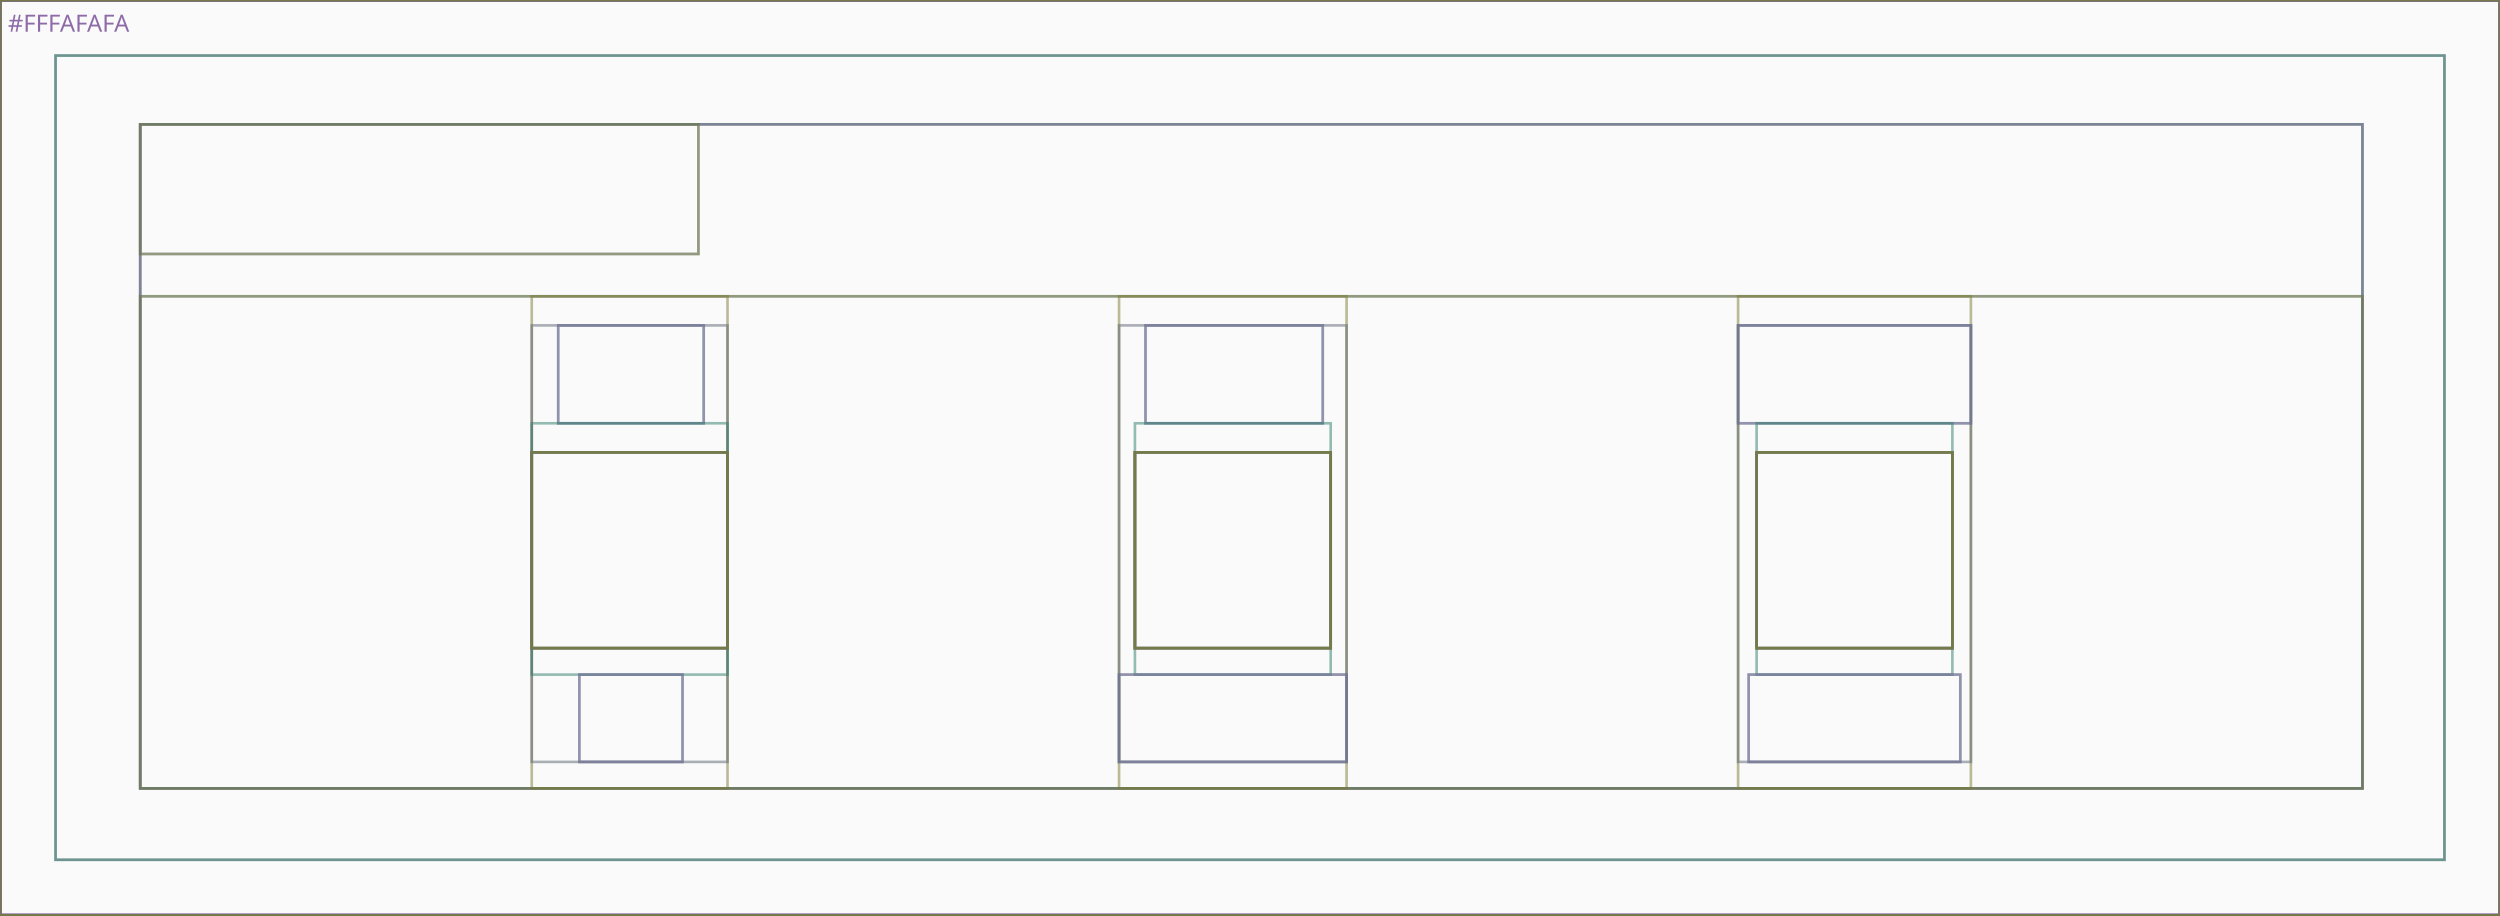
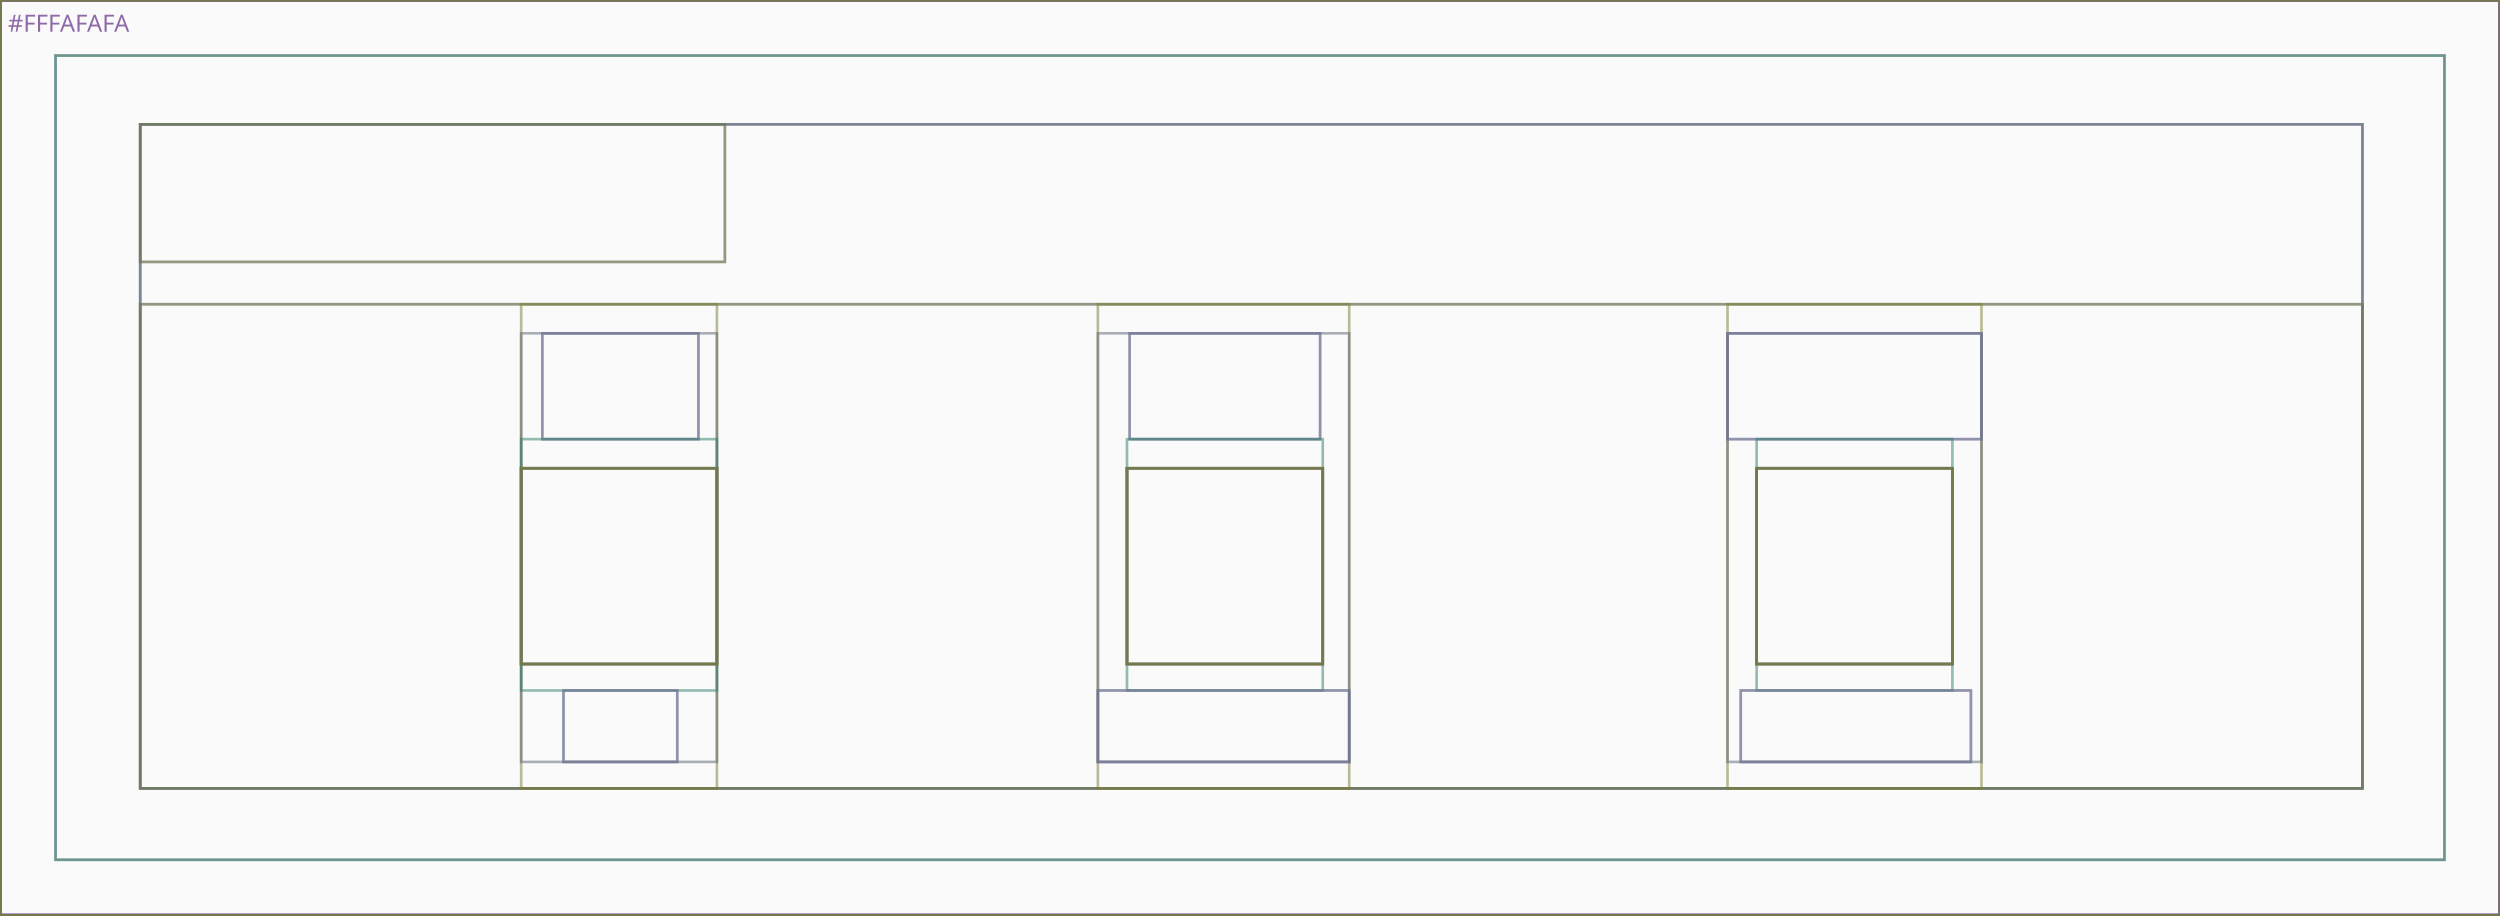
<svg xmlns="http://www.w3.org/2000/svg" viewBox="0 0 945 346" width="945" height="346" role="img" aria-label="HaCard/Glance layout wireframe">
  <rect width="945" height="346" fill="#ffffff" />
  <g>
    <rect x="0" y="0" width="945" height="346" fill="none" fill-opacity="0" stroke="#5B6470" stroke-width="1" stroke-opacity="0.5" />
  </g>
  <g>
    <rect x="0" y="0" width="945" height="346" fill="none" fill-opacity="0" stroke="#2E7D6B" stroke-width="1" stroke-opacity="0.5" />
  </g>
  <g>
    <rect x="0" y="0" width="945" height="346" fill="#FAFAFA" fill-opacity="1" stroke="#8E6BA8" stroke-width="1.5" stroke-opacity="1" />
    <text x="3" y="12" font-family="system-ui, sans-serif" font-size="9" fill="#8E6BA8">#FFFAFAFA</text>
  </g>
  <g>
    <rect x="0" y="0" width="945" height="346" fill="none" fill-opacity="0" stroke="#B0813B" stroke-width="1" stroke-opacity="0.5" />
  </g>
  <g>
    <rect x="0" y="0" width="945" height="346" fill="none" fill-opacity="0" stroke="#3B72A8" stroke-width="1" stroke-opacity="0.5" />
  </g>
  <g>
    <rect x="0" y="0" width="945" height="346" fill="none" fill-opacity="0" stroke="#A85B6B" stroke-width="1" stroke-opacity="0.5" />
  </g>
  <g>
    <rect x="0" y="0" width="945" height="346" fill="none" fill-opacity="0" stroke="#4F8A4A" stroke-width="1" stroke-opacity="0.5" />
  </g>
  <g>
    <rect x="0" y="0" width="945" height="346" fill="none" fill-opacity="0" stroke="#7A7A33" stroke-width="1" stroke-opacity="0.5" />
  </g>
  <g>
    <rect x="21" y="21" width="903" height="304" fill="none" fill-opacity="0" stroke="#5B6470" stroke-width="1" stroke-opacity="0.5" />
  </g>
  <g>
    <rect x="21" y="21" width="903" height="304" fill="none" fill-opacity="0" stroke="#2E7D6B" stroke-width="1" stroke-opacity="0.5" />
  </g>
  <g>
    <rect x="53" y="47" width="840" height="251" fill="none" fill-opacity="0" stroke="#8E6BA8" stroke-width="1" stroke-opacity="0.5" />
  </g>
  <g>
    <rect x="53" y="47" width="840" height="251" fill="none" fill-opacity="0" stroke="#B0813B" stroke-width="1" stroke-opacity="0.5" />
  </g>
  <g>
    <rect x="53" y="47" width="840" height="251" fill="none" fill-opacity="0" stroke="#3B72A8" stroke-width="1" stroke-opacity="0.5" />
  </g>
  <g>
-     <rect x="53" y="47" width="211" height="49" fill="none" fill-opacity="0" stroke="#A85B6B" stroke-width="1" stroke-opacity="0.5" />
+     <rect x="53" y="47" width="221" height="52" fill="none" fill-opacity="0" stroke="#A85B6B" stroke-width="1" stroke-opacity="0.5" />
  </g>
  <g>
-     <rect x="53" y="47" width="211" height="49" fill="none" fill-opacity="0" stroke="#4F8A4A" stroke-width="1" stroke-opacity="0.5" />
+     <rect x="53" y="47" width="221" height="52" fill="none" fill-opacity="0" stroke="#4F8A4A" stroke-width="1" stroke-opacity="0.5" />
  </g>
  <g>
-     <rect x="53" y="112" width="840" height="186" fill="none" fill-opacity="0" stroke="#A85B6B" stroke-width="1" stroke-opacity="0.5" />
+     <rect x="53" y="115" width="840" height="183" fill="none" fill-opacity="0" stroke="#A85B6B" stroke-width="1" stroke-opacity="0.5" />
  </g>
  <g>
-     <rect x="53" y="112" width="840" height="186" fill="none" fill-opacity="0" stroke="#4F8A4A" stroke-width="1" stroke-opacity="0.5" />
+     <rect x="53" y="115" width="840" height="183" fill="none" fill-opacity="0" stroke="#4F8A4A" stroke-width="1" stroke-opacity="0.5" />
  </g>
  <g>
-     <rect x="201" y="112" width="74" height="186" fill="none" fill-opacity="0" stroke="#7A7A33" stroke-width="1" stroke-opacity="0.5" />
+     <rect x="197" y="115" width="74" height="183" fill="none" fill-opacity="0" stroke="#7A7A33" stroke-width="1" stroke-opacity="0.5" />
  </g>
  <g>
-     <rect x="201" y="123" width="74" height="165" fill="none" fill-opacity="0" stroke="#5B6470" stroke-width="1" stroke-opacity="0.5" />
+     <rect x="197" y="126" width="74" height="162" fill="none" fill-opacity="0" stroke="#5B6470" stroke-width="1" stroke-opacity="0.5" />
  </g>
  <g>
-     <rect x="211" y="123" width="55" height="37" fill="none" fill-opacity="0" stroke="#2E7D6B" stroke-width="1" stroke-opacity="0.5" />
+     <rect x="205" y="126" width="59" height="40" fill="none" fill-opacity="0" stroke="#2E7D6B" stroke-width="1" stroke-opacity="0.5" />
  </g>
  <g>
-     <rect x="211" y="123" width="55" height="37" fill="none" fill-opacity="0" stroke="#8E6BA8" stroke-width="1" stroke-opacity="0.5" />
+     <rect x="205" y="126" width="59" height="40" fill="none" fill-opacity="0" stroke="#8E6BA8" stroke-width="1" stroke-opacity="0.5" />
  </g>
  <g>
-     <rect x="201" y="160" width="74" height="95" fill="none" fill-opacity="0" stroke="#2E7D6B" stroke-width="1" stroke-opacity="0.5" />
+     <rect x="197" y="166" width="74" height="95" fill="none" fill-opacity="0" stroke="#2E7D6B" stroke-width="1" stroke-opacity="0.5" />
  </g>
  <g>
-     <rect x="201" y="171" width="74" height="74" fill="none" fill-opacity="0" stroke="#8E6BA8" stroke-width="1" stroke-opacity="0.5" />
+     <rect x="197" y="177" width="74" height="74" fill="none" fill-opacity="0" stroke="#8E6BA8" stroke-width="1" stroke-opacity="0.5" />
  </g>
  <g>
-     <rect x="201" y="171" width="74" height="74" fill="none" fill-opacity="0" stroke="#B0813B" stroke-width="1" stroke-opacity="0.5" />
+     <rect x="197" y="177" width="74" height="74" fill="none" fill-opacity="0" stroke="#B0813B" stroke-width="1" stroke-opacity="0.5" />
  </g>
  <g>
-     <rect x="201" y="171" width="74" height="74" fill="none" fill-opacity="0" stroke="#3B72A8" stroke-width="1" stroke-opacity="0.5" />
+     <rect x="197" y="177" width="74" height="74" fill="none" fill-opacity="0" stroke="#3B72A8" stroke-width="1" stroke-opacity="0.5" />
  </g>
  <g>
-     <rect x="201" y="171" width="74" height="74" fill="none" fill-opacity="0" stroke="#A85B6B" stroke-width="1" stroke-opacity="0.5" />
+     <rect x="197" y="177" width="74" height="74" fill="none" fill-opacity="0" stroke="#A85B6B" stroke-width="1" stroke-opacity="0.5" />
  </g>
  <g>
-     <rect x="201" y="171" width="74" height="74" fill="none" fill-opacity="0" stroke="#4F8A4A" stroke-width="1" stroke-opacity="0.5" />
+     <rect x="197" y="177" width="74" height="74" fill="none" fill-opacity="0" stroke="#4F8A4A" stroke-width="1" stroke-opacity="0.5" />
  </g>
  <g>
-     <rect x="201" y="171" width="74" height="74" fill="none" fill-opacity="0" stroke="#7A7A33" stroke-width="1" stroke-opacity="0.5" />
+     <rect x="197" y="177" width="74" height="74" fill="none" fill-opacity="0" stroke="#7A7A33" stroke-width="1" stroke-opacity="0.5" />
  </g>
  <g>
-     <rect x="219" y="255" width="39" height="33" fill="none" fill-opacity="0" stroke="#2E7D6B" stroke-width="1" stroke-opacity="0.5" />
+     <rect x="213" y="261" width="43" height="27" fill="none" fill-opacity="0" stroke="#2E7D6B" stroke-width="1" stroke-opacity="0.5" />
  </g>
  <g>
-     <rect x="219" y="255" width="39" height="33" fill="none" fill-opacity="0" stroke="#8E6BA8" stroke-width="1" stroke-opacity="0.5" />
+     <rect x="213" y="261" width="43" height="27" fill="none" fill-opacity="0" stroke="#8E6BA8" stroke-width="1" stroke-opacity="0.5" />
  </g>
  <g>
-     <rect x="423" y="112" width="86" height="186" fill="none" fill-opacity="0" stroke="#7A7A33" stroke-width="1" stroke-opacity="0.5" />
+     <rect x="415" y="115" width="95" height="183" fill="none" fill-opacity="0" stroke="#7A7A33" stroke-width="1" stroke-opacity="0.5" />
  </g>
  <g>
-     <rect x="423" y="123" width="86" height="165" fill="none" fill-opacity="0" stroke="#5B6470" stroke-width="1" stroke-opacity="0.5" />
+     <rect x="415" y="126" width="95" height="162" fill="none" fill-opacity="0" stroke="#5B6470" stroke-width="1" stroke-opacity="0.5" />
  </g>
  <g>
-     <rect x="433" y="123" width="67" height="37" fill="none" fill-opacity="0" stroke="#2E7D6B" stroke-width="1" stroke-opacity="0.5" />
+     <rect x="427" y="126" width="72" height="40" fill="none" fill-opacity="0" stroke="#2E7D6B" stroke-width="1" stroke-opacity="0.5" />
  </g>
  <g>
-     <rect x="433" y="123" width="67" height="37" fill="none" fill-opacity="0" stroke="#8E6BA8" stroke-width="1" stroke-opacity="0.5" />
+     <rect x="427" y="126" width="72" height="40" fill="none" fill-opacity="0" stroke="#8E6BA8" stroke-width="1" stroke-opacity="0.5" />
  </g>
  <g>
-     <rect x="429" y="160" width="74" height="95" fill="none" fill-opacity="0" stroke="#2E7D6B" stroke-width="1" stroke-opacity="0.5" />
+     <rect x="426" y="166" width="74" height="95" fill="none" fill-opacity="0" stroke="#2E7D6B" stroke-width="1" stroke-opacity="0.5" />
  </g>
  <g>
-     <rect x="429" y="171" width="74" height="74" fill="none" fill-opacity="0" stroke="#8E6BA8" stroke-width="1" stroke-opacity="0.5" />
+     <rect x="426" y="177" width="74" height="74" fill="none" fill-opacity="0" stroke="#8E6BA8" stroke-width="1" stroke-opacity="0.5" />
  </g>
  <g>
-     <rect x="429" y="171" width="74" height="74" fill="none" fill-opacity="0" stroke="#B0813B" stroke-width="1" stroke-opacity="0.5" />
+     <rect x="426" y="177" width="74" height="74" fill="none" fill-opacity="0" stroke="#B0813B" stroke-width="1" stroke-opacity="0.5" />
  </g>
  <g>
-     <rect x="429" y="171" width="74" height="74" fill="none" fill-opacity="0" stroke="#3B72A8" stroke-width="1" stroke-opacity="0.5" />
+     <rect x="426" y="177" width="74" height="74" fill="none" fill-opacity="0" stroke="#3B72A8" stroke-width="1" stroke-opacity="0.5" />
  </g>
  <g>
-     <rect x="429" y="171" width="74" height="74" fill="none" fill-opacity="0" stroke="#A85B6B" stroke-width="1" stroke-opacity="0.5" />
+     <rect x="426" y="177" width="74" height="74" fill="none" fill-opacity="0" stroke="#A85B6B" stroke-width="1" stroke-opacity="0.5" />
  </g>
  <g>
-     <rect x="429" y="171" width="74" height="74" fill="none" fill-opacity="0" stroke="#4F8A4A" stroke-width="1" stroke-opacity="0.5" />
+     <rect x="426" y="177" width="74" height="74" fill="none" fill-opacity="0" stroke="#4F8A4A" stroke-width="1" stroke-opacity="0.5" />
  </g>
  <g>
-     <rect x="429" y="171" width="74" height="74" fill="none" fill-opacity="0" stroke="#7A7A33" stroke-width="1" stroke-opacity="0.5" />
+     <rect x="426" y="177" width="74" height="74" fill="none" fill-opacity="0" stroke="#7A7A33" stroke-width="1" stroke-opacity="0.5" />
  </g>
  <g>
-     <rect x="423" y="255" width="86" height="33" fill="none" fill-opacity="0" stroke="#2E7D6B" stroke-width="1" stroke-opacity="0.5" />
+     <rect x="415" y="261" width="95" height="27" fill="none" fill-opacity="0" stroke="#2E7D6B" stroke-width="1" stroke-opacity="0.5" />
  </g>
  <g>
-     <rect x="423" y="255" width="86" height="33" fill="none" fill-opacity="0" stroke="#8E6BA8" stroke-width="1" stroke-opacity="0.5" />
+     <rect x="415" y="261" width="95" height="27" fill="none" fill-opacity="0" stroke="#8E6BA8" stroke-width="1" stroke-opacity="0.5" />
  </g>
  <g>
-     <rect x="657" y="112" width="88" height="186" fill="none" fill-opacity="0" stroke="#7A7A33" stroke-width="1" stroke-opacity="0.5" />
+     <rect x="653" y="115" width="96" height="183" fill="none" fill-opacity="0" stroke="#7A7A33" stroke-width="1" stroke-opacity="0.5" />
  </g>
  <g>
-     <rect x="657" y="123" width="88" height="165" fill="none" fill-opacity="0" stroke="#5B6470" stroke-width="1" stroke-opacity="0.5" />
+     <rect x="653" y="126" width="96" height="162" fill="none" fill-opacity="0" stroke="#5B6470" stroke-width="1" stroke-opacity="0.5" />
  </g>
  <g>
-     <rect x="657" y="123" width="88" height="37" fill="none" fill-opacity="0" stroke="#2E7D6B" stroke-width="1" stroke-opacity="0.5" />
+     <rect x="653" y="126" width="96" height="40" fill="none" fill-opacity="0" stroke="#2E7D6B" stroke-width="1" stroke-opacity="0.5" />
  </g>
  <g>
-     <rect x="657" y="123" width="88" height="37" fill="none" fill-opacity="0" stroke="#8E6BA8" stroke-width="1" stroke-opacity="0.5" />
+     <rect x="653" y="126" width="96" height="40" fill="none" fill-opacity="0" stroke="#8E6BA8" stroke-width="1" stroke-opacity="0.5" />
  </g>
  <g>
-     <rect x="664" y="160" width="74" height="95" fill="none" fill-opacity="0" stroke="#2E7D6B" stroke-width="1" stroke-opacity="0.5" />
+     <rect x="664" y="166" width="74" height="95" fill="none" fill-opacity="0" stroke="#2E7D6B" stroke-width="1" stroke-opacity="0.5" />
  </g>
  <g>
-     <rect x="664" y="171" width="74" height="74" fill="none" fill-opacity="0" stroke="#8E6BA8" stroke-width="1" stroke-opacity="0.5" />
+     <rect x="664" y="177" width="74" height="74" fill="none" fill-opacity="0" stroke="#8E6BA8" stroke-width="1" stroke-opacity="0.5" />
  </g>
  <g>
-     <rect x="664" y="171" width="74" height="74" fill="none" fill-opacity="0" stroke="#B0813B" stroke-width="1" stroke-opacity="0.5" />
+     <rect x="664" y="177" width="74" height="74" fill="none" fill-opacity="0" stroke="#B0813B" stroke-width="1" stroke-opacity="0.5" />
  </g>
  <g>
-     <rect x="664" y="171" width="74" height="74" fill="none" fill-opacity="0" stroke="#3B72A8" stroke-width="1" stroke-opacity="0.5" />
+     <rect x="664" y="177" width="74" height="74" fill="none" fill-opacity="0" stroke="#3B72A8" stroke-width="1" stroke-opacity="0.5" />
  </g>
  <g>
-     <rect x="664" y="171" width="74" height="74" fill="none" fill-opacity="0" stroke="#A85B6B" stroke-width="1" stroke-opacity="0.5" />
+     <rect x="664" y="177" width="74" height="74" fill="none" fill-opacity="0" stroke="#A85B6B" stroke-width="1" stroke-opacity="0.5" />
  </g>
  <g>
-     <rect x="664" y="171" width="74" height="74" fill="none" fill-opacity="0" stroke="#4F8A4A" stroke-width="1" stroke-opacity="0.5" />
+     <rect x="664" y="177" width="74" height="74" fill="none" fill-opacity="0" stroke="#4F8A4A" stroke-width="1" stroke-opacity="0.5" />
  </g>
  <g>
-     <rect x="664" y="171" width="74" height="74" fill="none" fill-opacity="0" stroke="#7A7A33" stroke-width="1" stroke-opacity="0.5" />
+     <rect x="664" y="177" width="74" height="74" fill="none" fill-opacity="0" stroke="#7A7A33" stroke-width="1" stroke-opacity="0.5" />
  </g>
  <g>
-     <rect x="661" y="255" width="80" height="33" fill="none" fill-opacity="0" stroke="#2E7D6B" stroke-width="1" stroke-opacity="0.5" />
+     <rect x="658" y="261" width="87" height="27" fill="none" fill-opacity="0" stroke="#2E7D6B" stroke-width="1" stroke-opacity="0.5" />
  </g>
  <g>
-     <rect x="661" y="255" width="80" height="33" fill="none" fill-opacity="0" stroke="#8E6BA8" stroke-width="1" stroke-opacity="0.5" />
+     <rect x="658" y="261" width="87" height="27" fill="none" fill-opacity="0" stroke="#8E6BA8" stroke-width="1" stroke-opacity="0.5" />
  </g>
</svg>
